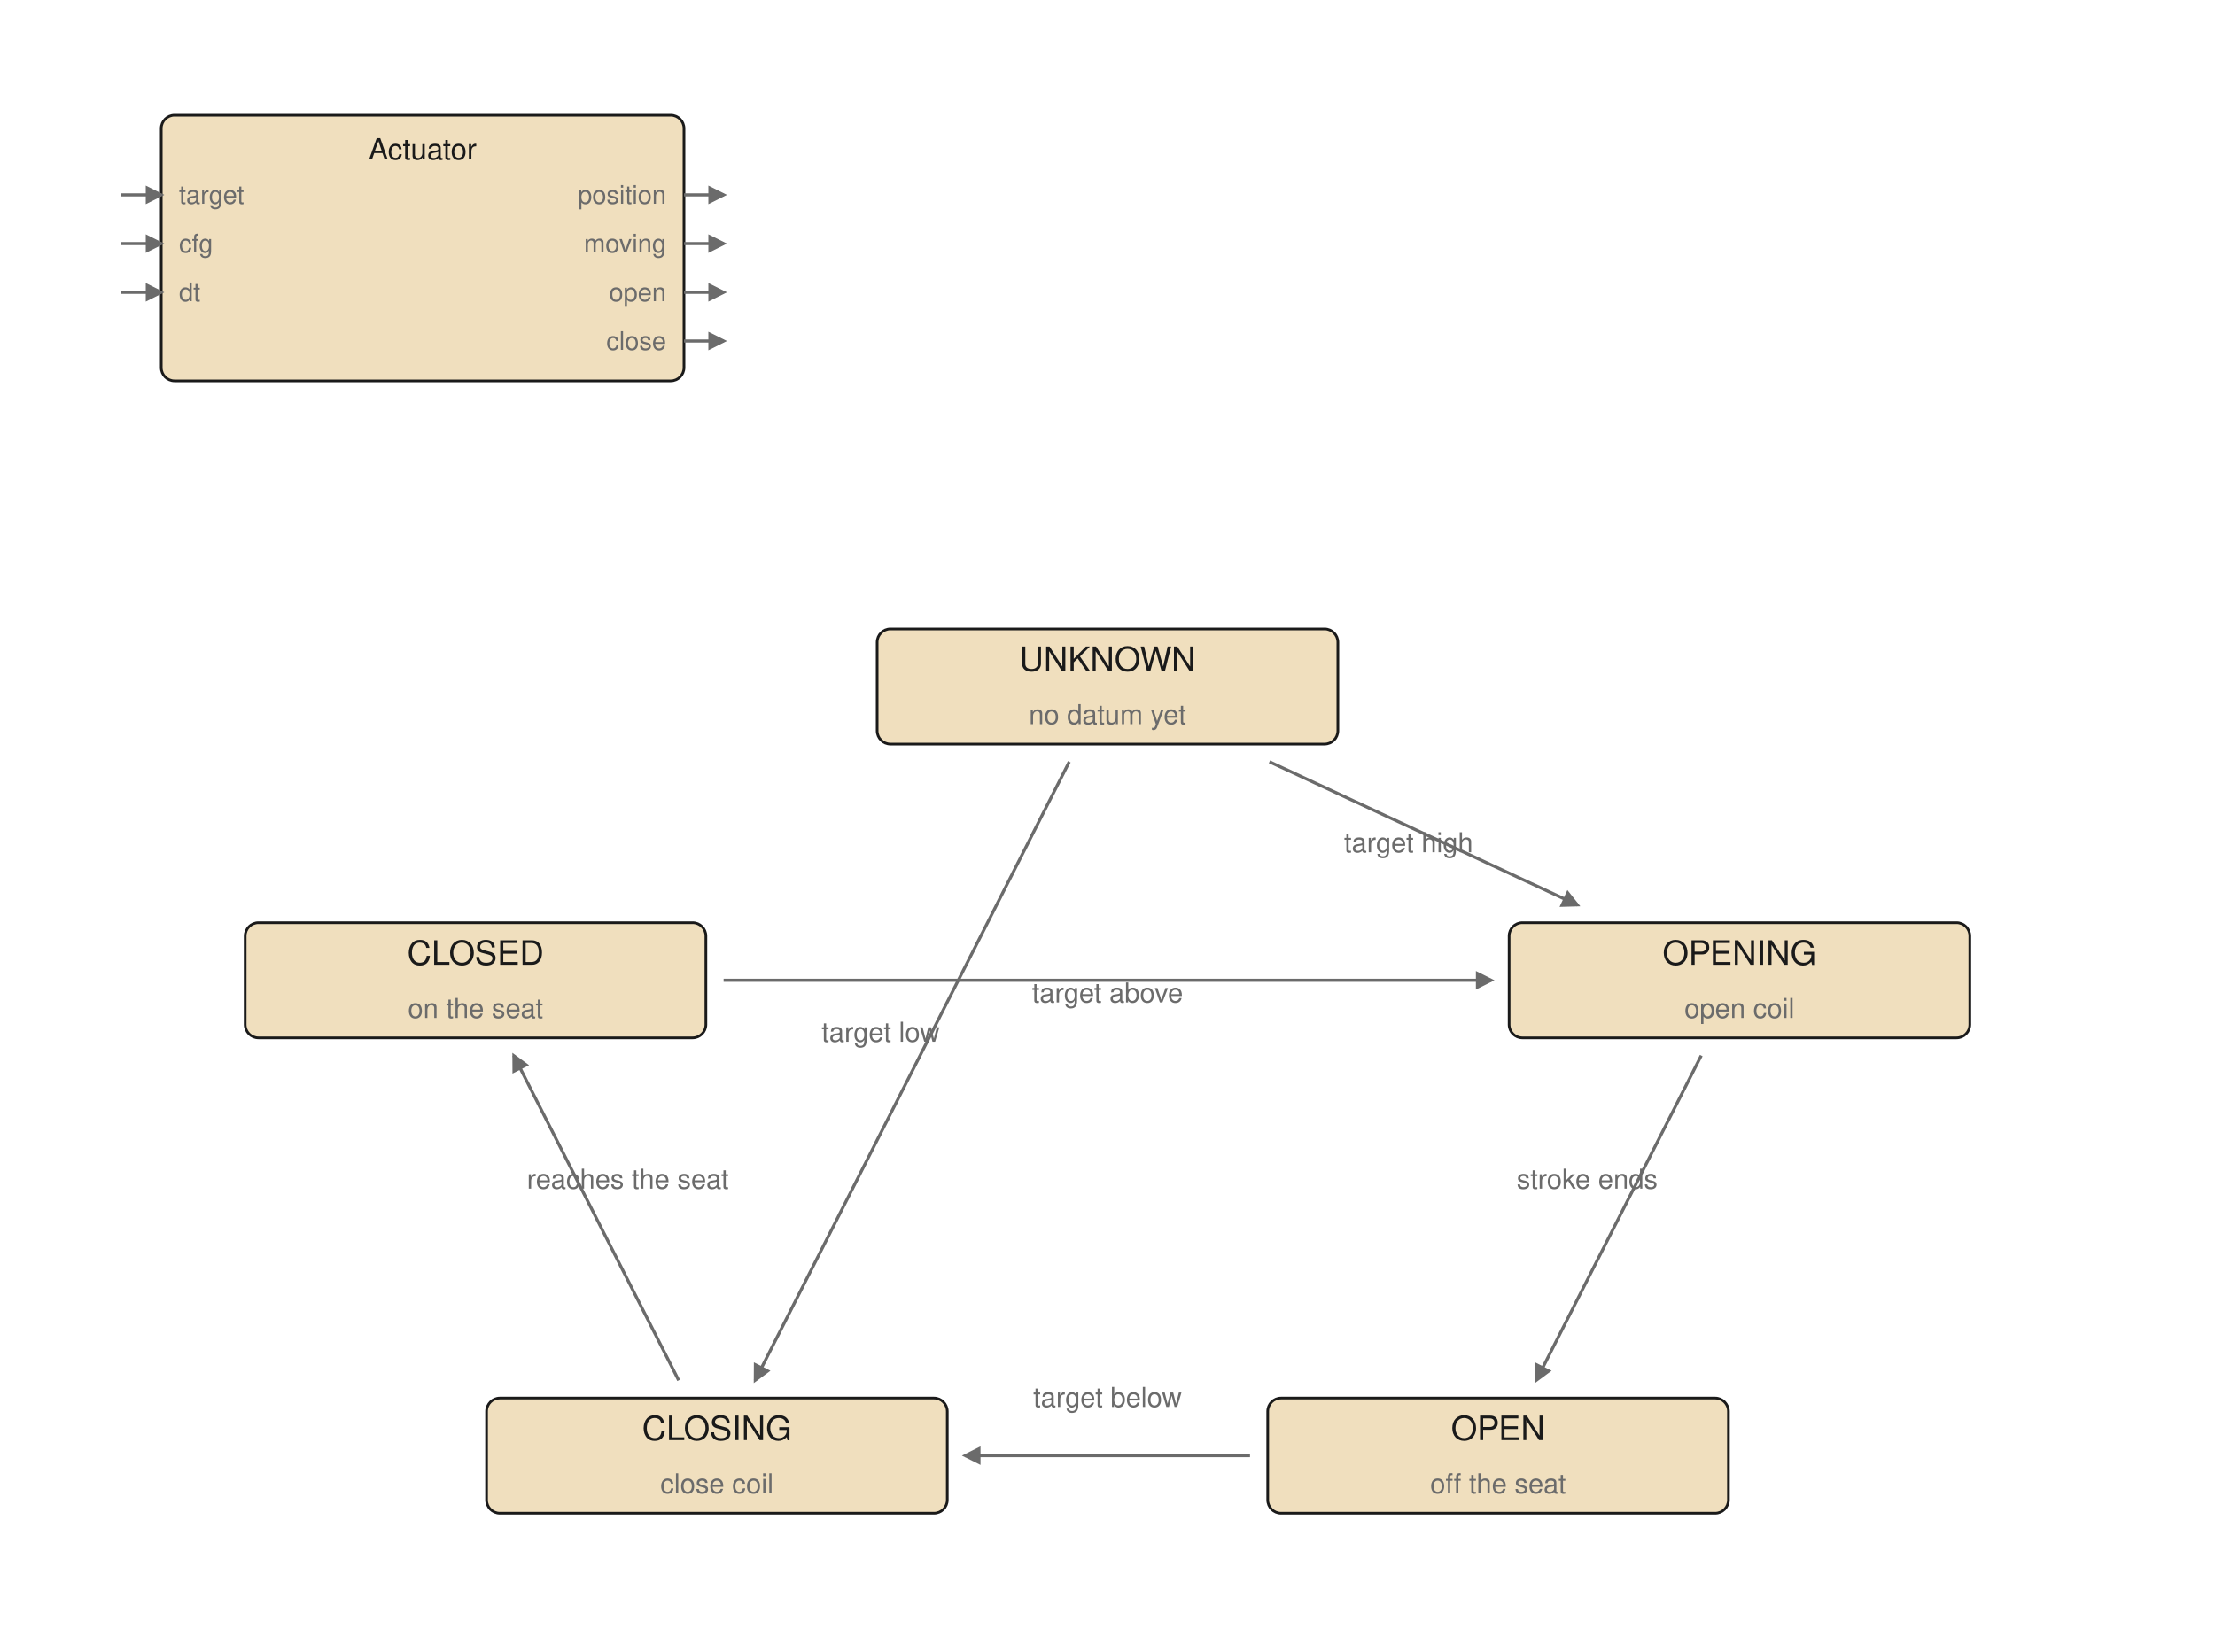
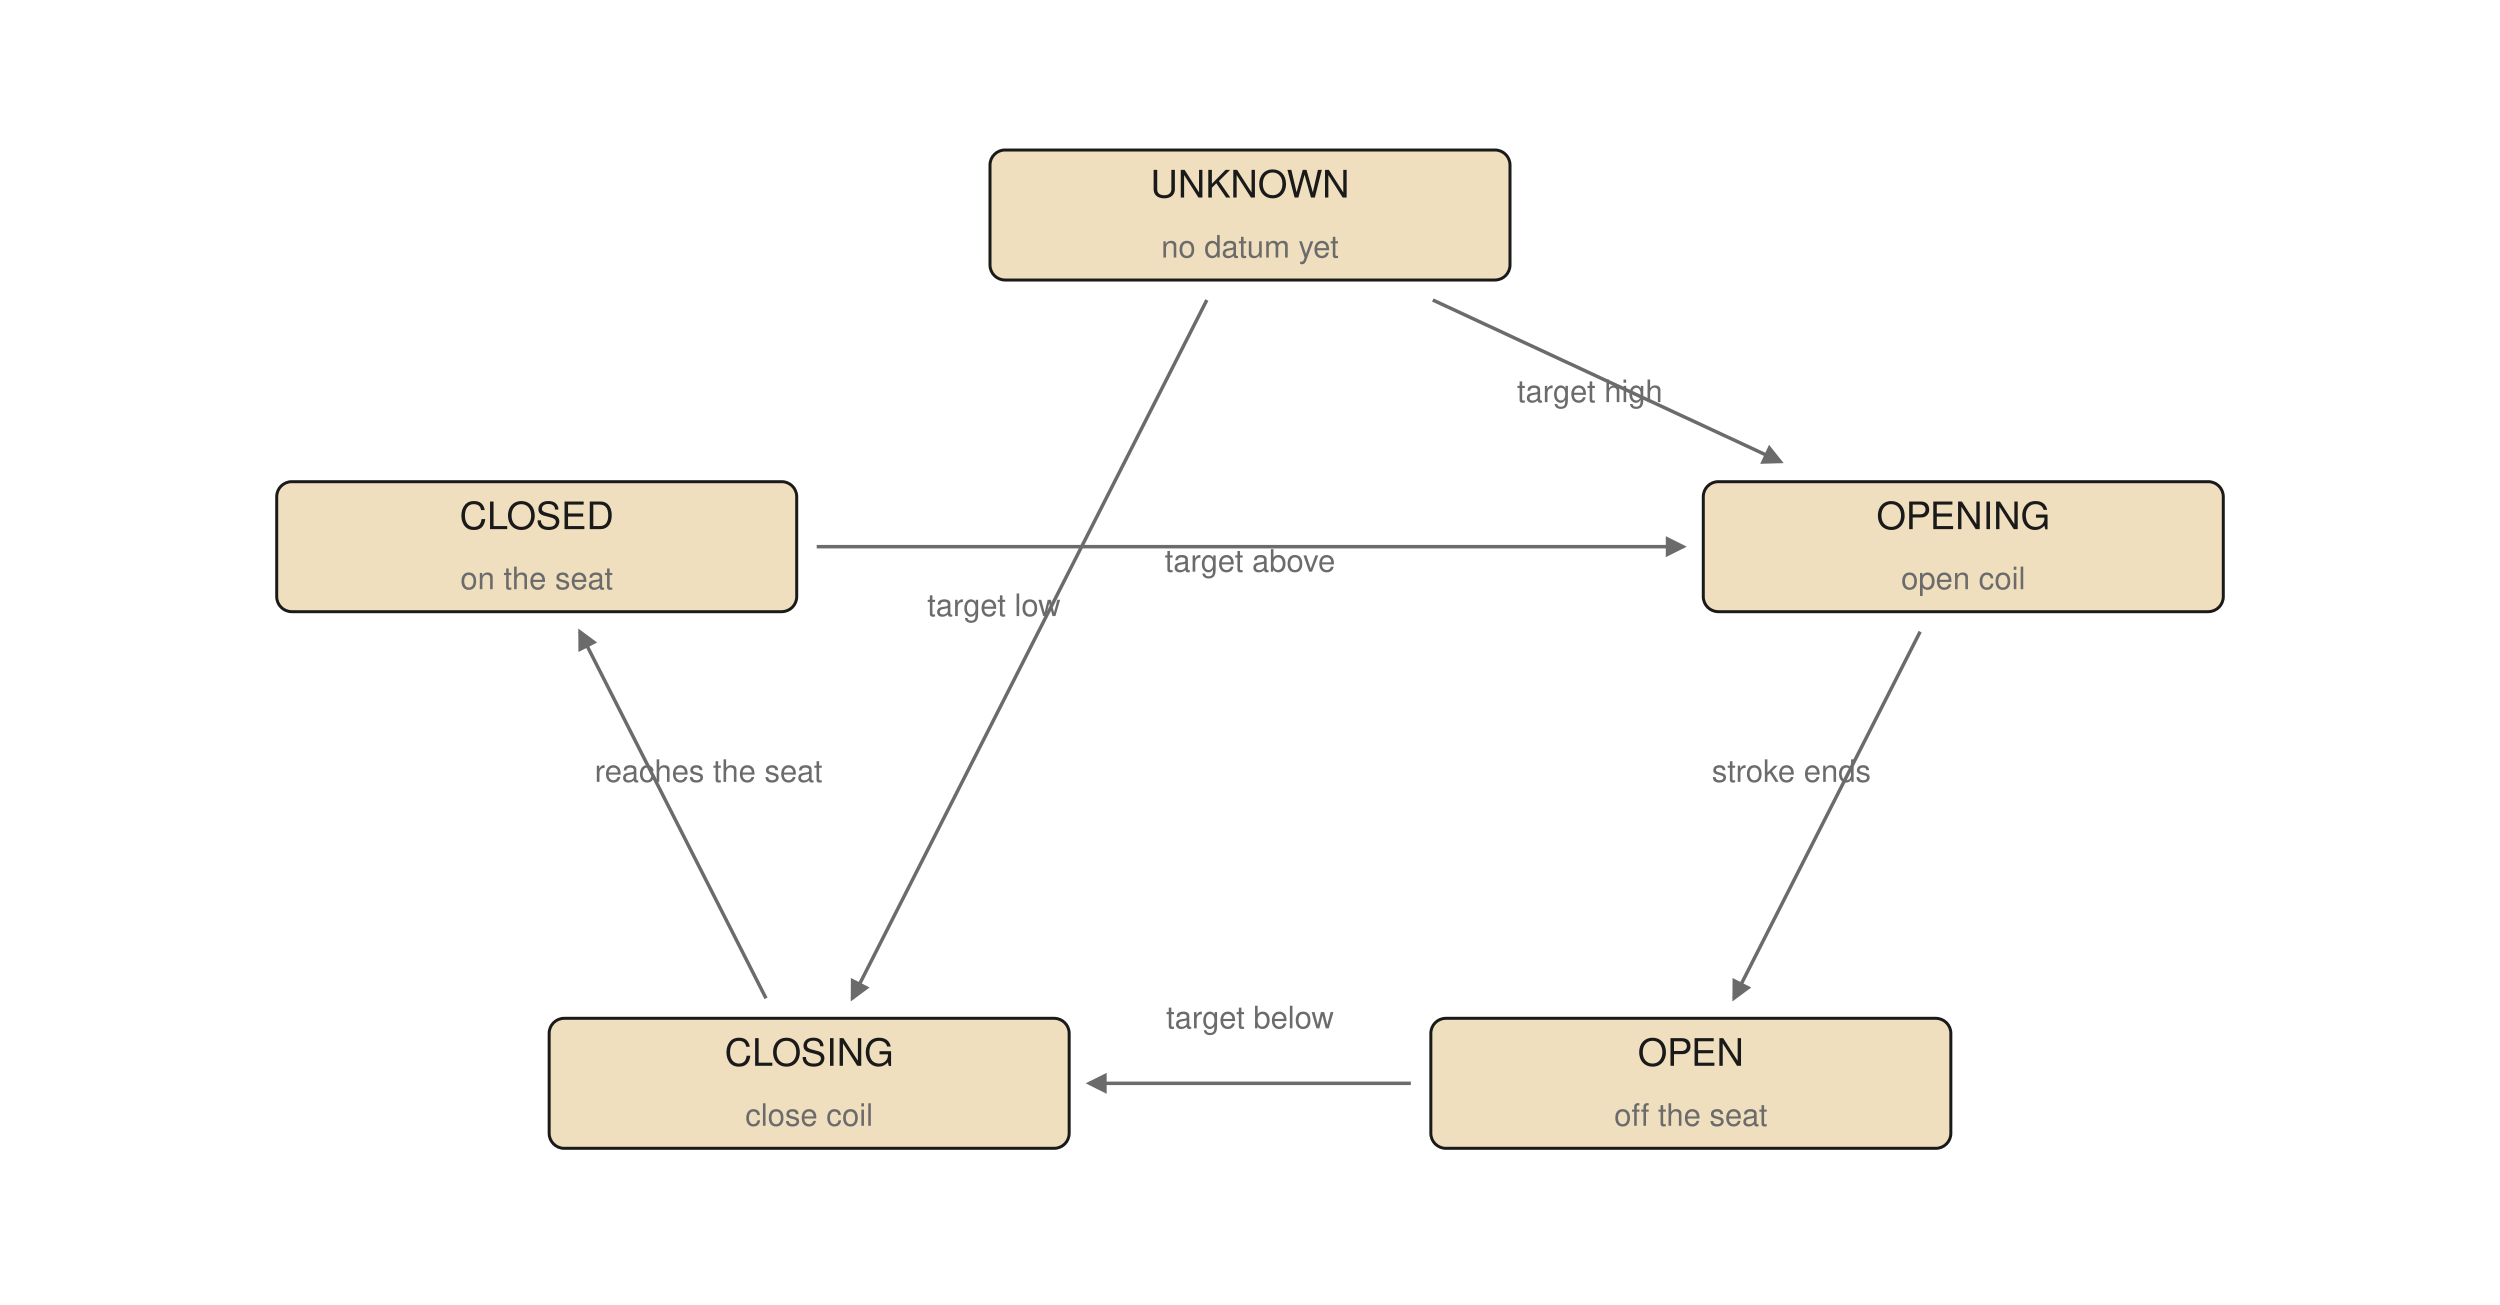
- <svg xmlns="http://www.w3.org/2000/svg" width="500" height="373.0" viewBox="0 0 500 373.0" style="max-width:100%;height:auto" content="&lt;mxfile host=&quot;app.diagrams.net&quot; type=&quot;device&quot;&gt;&lt;diagram id=&quot;block_Actuator&quot; name=&quot;block_Actuator&quot;&gt;&lt;mxGraphModel dx=&quot;500&quot; dy=&quot;373.0&quot; grid=&quot;0&quot; gridSize=&quot;10&quot; guides=&quot;1&quot; tooltips=&quot;1&quot; connect=&quot;1&quot; arrows=&quot;1&quot; fold=&quot;1&quot; page=&quot;1&quot; pageScale=&quot;1&quot; pageWidth=&quot;500&quot; pageHeight=&quot;373.0&quot; math=&quot;0&quot; shadow=&quot;0&quot;&gt;&lt;root&gt;&lt;mxCell id=&quot;0&quot;/&gt;&lt;mxCell id=&quot;1&quot; parent=&quot;0&quot;/&gt;&lt;mxCell id=&quot;n2&quot; value=&quot;&quot; style=&quot;rounded=1;fillColor=#f0dfbe;strokeColor=#1a1a1a;whiteSpace=wrap;html=1;fontSize=8&quot; vertex=&quot;1&quot; parent=&quot;1&quot;&gt;&lt;mxGeometry x=&quot;36.4&quot; y=&quot;26.0&quot; width=&quot;118.0&quot; height=&quot;60&quot; as=&quot;geometry&quot;/&gt;&lt;/mxCell&gt;&lt;mxCell id=&quot;n3&quot; value=&quot;Actuator&quot; style=&quot;text;html=1;fontSize=6;fontColor=#1a1a1a;align=center&quot; vertex=&quot;1&quot; parent=&quot;1&quot;&gt;&lt;mxGeometry x=&quot;95.4&quot; y=&quot;29.4&quot; width=&quot;40&quot; height=&quot;10.6&quot; as=&quot;geometry&quot;/&gt;&lt;/mxCell&gt;&lt;mxCell id=&quot;n4&quot; value=&quot;target&quot; style=&quot;text;html=1;fontSize=5;fontColor=#6b6b6b;align=left&quot; vertex=&quot;1&quot; parent=&quot;1&quot;&gt;&lt;mxGeometry x=&quot;40.4&quot; y=&quot;40.2&quot; width=&quot;40&quot; height=&quot;9.8&quot; as=&quot;geometry&quot;/&gt;&lt;/mxCell&gt;&lt;mxCell id=&quot;e5&quot; value=&quot;&quot; style=&quot;edgeStyle=none;html=1;strokeColor=#6b6b6b;endArrow=block&quot; edge=&quot;1&quot; parent=&quot;1&quot;&gt;&lt;mxGeometry relative=&quot;1&quot; as=&quot;geometry&quot;&gt;&lt;mxPoint x=&quot;27.4&quot; y=&quot;44.0&quot; as=&quot;sourcePoint&quot;/&gt;&lt;mxPoint x=&quot;36.4&quot; y=&quot;44.0&quot; as=&quot;targetPoint&quot;/&gt;&lt;/mxGeometry&gt;&lt;/mxCell&gt;&lt;mxCell id=&quot;n6&quot; value=&quot;cfg&quot; style=&quot;text;html=1;fontSize=5;fontColor=#6b6b6b;align=left&quot; vertex=&quot;1&quot; parent=&quot;1&quot;&gt;&lt;mxGeometry x=&quot;40.4&quot; y=&quot;51.2&quot; width=&quot;40&quot; height=&quot;9.8&quot; as=&quot;geometry&quot;/&gt;&lt;/mxCell&gt;&lt;mxCell id=&quot;e7&quot; value=&quot;&quot; style=&quot;edgeStyle=none;html=1;strokeColor=#6b6b6b;endArrow=block&quot; edge=&quot;1&quot; parent=&quot;1&quot;&gt;&lt;mxGeometry relative=&quot;1&quot; as=&quot;geometry&quot;&gt;&lt;mxPoint x=&quot;27.4&quot; y=&quot;55.0&quot; as=&quot;sourcePoint&quot;/&gt;&lt;mxPoint x=&quot;36.4&quot; y=&quot;55.0&quot; as=&quot;targetPoint&quot;/&gt;&lt;/mxGeometry&gt;&lt;/mxCell&gt;&lt;mxCell id=&quot;n8&quot; value=&quot;dt&quot; style=&quot;text;html=1;fontSize=5;fontColor=#6b6b6b;align=left&quot; vertex=&quot;1&quot; parent=&quot;1&quot;&gt;&lt;mxGeometry x=&quot;40.4&quot; y=&quot;62.2&quot; width=&quot;40&quot; height=&quot;9.8&quot; as=&quot;geometry&quot;/&gt;&lt;/mxCell&gt;&lt;mxCell id=&quot;e9&quot; value=&quot;&quot; style=&quot;edgeStyle=none;html=1;strokeColor=#6b6b6b;endArrow=block&quot; edge=&quot;1&quot; parent=&quot;1&quot;&gt;&lt;mxGeometry relative=&quot;1&quot; as=&quot;geometry&quot;&gt;&lt;mxPoint x=&quot;27.4&quot; y=&quot;66.0&quot; as=&quot;sourcePoint&quot;/&gt;&lt;mxPoint x=&quot;36.4&quot; y=&quot;66.0&quot; as=&quot;targetPoint&quot;/&gt;&lt;/mxGeometry&gt;&lt;/mxCell&gt;&lt;mxCell id=&quot;n10&quot; value=&quot;position&quot; style=&quot;text;html=1;fontSize=5;fontColor=#6b6b6b;align=left&quot; vertex=&quot;1&quot; parent=&quot;1&quot;&gt;&lt;mxGeometry x=&quot;150.4&quot; y=&quot;40.2&quot; width=&quot;40&quot; height=&quot;9.8&quot; as=&quot;geometry&quot;/&gt;&lt;/mxCell&gt;&lt;mxCell id=&quot;e11&quot; value=&quot;&quot; style=&quot;edgeStyle=none;html=1;strokeColor=#6b6b6b;endArrow=block&quot; edge=&quot;1&quot; parent=&quot;1&quot;&gt;&lt;mxGeometry relative=&quot;1&quot; as=&quot;geometry&quot;&gt;&lt;mxPoint x=&quot;154.4&quot; y=&quot;44.0&quot; as=&quot;sourcePoint&quot;/&gt;&lt;mxPoint x=&quot;163.4&quot; y=&quot;44.0&quot; as=&quot;targetPoint&quot;/&gt;&lt;/mxGeometry&gt;&lt;/mxCell&gt;&lt;mxCell id=&quot;n12&quot; value=&quot;moving&quot; style=&quot;text;html=1;fontSize=5;fontColor=#6b6b6b;align=left&quot; vertex=&quot;1&quot; parent=&quot;1&quot;&gt;&lt;mxGeometry x=&quot;150.4&quot; y=&quot;51.2&quot; width=&quot;40&quot; height=&quot;9.8&quot; as=&quot;geometry&quot;/&gt;&lt;/mxCell&gt;&lt;mxCell id=&quot;e13&quot; value=&quot;&quot; style=&quot;edgeStyle=none;html=1;strokeColor=#6b6b6b;endArrow=block&quot; edge=&quot;1&quot; parent=&quot;1&quot;&gt;&lt;mxGeometry relative=&quot;1&quot; as=&quot;geometry&quot;&gt;&lt;mxPoint x=&quot;154.4&quot; y=&quot;55.0&quot; as=&quot;sourcePoint&quot;/&gt;&lt;mxPoint x=&quot;163.4&quot; y=&quot;55.0&quot; as=&quot;targetPoint&quot;/&gt;&lt;/mxGeometry&gt;&lt;/mxCell&gt;&lt;mxCell id=&quot;n14&quot; value=&quot;open&quot; style=&quot;text;html=1;fontSize=5;fontColor=#6b6b6b;align=left&quot; vertex=&quot;1&quot; parent=&quot;1&quot;&gt;&lt;mxGeometry x=&quot;150.4&quot; y=&quot;62.2&quot; width=&quot;40&quot; height=&quot;9.8&quot; as=&quot;geometry&quot;/&gt;&lt;/mxCell&gt;&lt;mxCell id=&quot;e15&quot; value=&quot;&quot; style=&quot;edgeStyle=none;html=1;strokeColor=#6b6b6b;endArrow=block&quot; edge=&quot;1&quot; parent=&quot;1&quot;&gt;&lt;mxGeometry relative=&quot;1&quot; as=&quot;geometry&quot;&gt;&lt;mxPoint x=&quot;154.4&quot; y=&quot;66.0&quot; as=&quot;sourcePoint&quot;/&gt;&lt;mxPoint x=&quot;163.4&quot; y=&quot;66.0&quot; as=&quot;targetPoint&quot;/&gt;&lt;/mxGeometry&gt;&lt;/mxCell&gt;&lt;mxCell id=&quot;n16&quot; value=&quot;close&quot; style=&quot;text;html=1;fontSize=5;fontColor=#6b6b6b;align=left&quot; vertex=&quot;1&quot; parent=&quot;1&quot;&gt;&lt;mxGeometry x=&quot;150.4&quot; y=&quot;73.2&quot; width=&quot;40&quot; height=&quot;9.8&quot; as=&quot;geometry&quot;/&gt;&lt;/mxCell&gt;&lt;mxCell id=&quot;e17&quot; value=&quot;&quot; style=&quot;edgeStyle=none;html=1;strokeColor=#6b6b6b;endArrow=block&quot; edge=&quot;1&quot; parent=&quot;1&quot;&gt;&lt;mxGeometry relative=&quot;1&quot; as=&quot;geometry&quot;&gt;&lt;mxPoint x=&quot;154.4&quot; y=&quot;77.0&quot; as=&quot;sourcePoint&quot;/&gt;&lt;mxPoint x=&quot;163.4&quot; y=&quot;77.0&quot; as=&quot;targetPoint&quot;/&gt;&lt;/mxGeometry&gt;&lt;/mxCell&gt;&lt;mxCell id=&quot;n18&quot; value=&quot;UNKNOWN&quot; style=&quot;rounded=1;fillColor=#f0dfbe;strokeColor=#1a1a1a;whiteSpace=wrap;html=1;fontSize=8&quot; vertex=&quot;1&quot; parent=&quot;1&quot;&gt;&lt;mxGeometry x=&quot;198.0&quot; y=&quot;142.0&quot; width=&quot;104&quot; height=&quot;26&quot; as=&quot;geometry&quot;/&gt;&lt;/mxCell&gt;&lt;mxCell id=&quot;n19&quot; value=&quot;OPENING&quot; style=&quot;rounded=1;fillColor=#f0dfbe;strokeColor=#1a1a1a;whiteSpace=wrap;html=1;fontSize=8&quot; vertex=&quot;1&quot; parent=&quot;1&quot;&gt;&lt;mxGeometry x=&quot;340.658&quot; y=&quot;208.334&quot; width=&quot;104&quot; height=&quot;26&quot; as=&quot;geometry&quot;/&gt;&lt;/mxCell&gt;&lt;mxCell id=&quot;n20&quot; value=&quot;OPEN&quot; style=&quot;rounded=1;fillColor=#f0dfbe;strokeColor=#1a1a1a;whiteSpace=wrap;html=1;fontSize=8&quot; vertex=&quot;1&quot; parent=&quot;1&quot;&gt;&lt;mxGeometry x=&quot;286.168&quot; y=&quot;315.666&quot; width=&quot;104&quot; height=&quot;26&quot; as=&quot;geometry&quot;/&gt;&lt;/mxCell&gt;&lt;mxCell id=&quot;n21&quot; value=&quot;CLOSING&quot; style=&quot;rounded=1;fillColor=#f0dfbe;strokeColor=#1a1a1a;whiteSpace=wrap;html=1;fontSize=8&quot; vertex=&quot;1&quot; parent=&quot;1&quot;&gt;&lt;mxGeometry x=&quot;109.832&quot; y=&quot;315.666&quot; width=&quot;104&quot; height=&quot;26&quot; as=&quot;geometry&quot;/&gt;&lt;/mxCell&gt;&lt;mxCell id=&quot;n22&quot; value=&quot;CLOSED&quot; style=&quot;rounded=1;fillColor=#f0dfbe;strokeColor=#1a1a1a;whiteSpace=wrap;html=1;fontSize=8&quot; vertex=&quot;1&quot; parent=&quot;1&quot;&gt;&lt;mxGeometry x=&quot;55.342&quot; y=&quot;208.334&quot; width=&quot;104&quot; height=&quot;26&quot; as=&quot;geometry&quot;/&gt;&lt;/mxCell&gt;&lt;mxCell id=&quot;e23&quot; value=&quot;&quot; style=&quot;edgeStyle=none;html=1;strokeColor=#6b6b6b;endArrow=block&quot; edge=&quot;1&quot; parent=&quot;1&quot;&gt;&lt;mxGeometry relative=&quot;1&quot; as=&quot;geometry&quot;&gt;&lt;mxPoint x=&quot;286.56&quot; y=&quot;172.0&quot; as=&quot;sourcePoint&quot;/&gt;&lt;mxPoint x=&quot;356.098&quot; y=&quot;204.334&quot; as=&quot;targetPoint&quot;/&gt;&lt;/mxGeometry&gt;&lt;/mxCell&gt;&lt;mxCell id=&quot;n24&quot; value=&quot;target high&quot; style=&quot;text;html=1;fontSize=6;fontColor=#6b6b6b;align=center&quot; vertex=&quot;1&quot; parent=&quot;1&quot;&gt;&lt;mxGeometry x=&quot;317.956&quot; y=&quot;186.221&quot; width=&quot;55&quot; height=&quot;10.2&quot; as=&quot;geometry&quot;/&gt;&lt;/mxCell&gt;&lt;mxCell id=&quot;e25&quot; value=&quot;&quot; style=&quot;edgeStyle=none;html=1;strokeColor=#6b6b6b;endArrow=block&quot; edge=&quot;1&quot; parent=&quot;1&quot;&gt;&lt;mxGeometry relative=&quot;1&quot; as=&quot;geometry&quot;&gt;&lt;mxPoint x=&quot;241.369&quot; y=&quot;172.0&quot; as=&quot;sourcePoint&quot;/&gt;&lt;mxPoint x=&quot;170.463&quot; y=&quot;311.666&quot; as=&quot;targetPoint&quot;/&gt;&lt;/mxGeometry&gt;&lt;/mxCell&gt;&lt;mxCell id=&quot;n26&quot; value=&quot;target low&quot; style=&quot;text;html=1;fontSize=6;fontColor=#6b6b6b;align=center&quot; vertex=&quot;1&quot; parent=&quot;1&quot;&gt;&lt;mxGeometry x=&quot;198.783&quot; y=&quot;229.011&quot; width=&quot;50&quot; height=&quot;10.2&quot; as=&quot;geometry&quot;/&gt;&lt;/mxCell&gt;&lt;mxCell id=&quot;e27&quot; value=&quot;&quot; style=&quot;edgeStyle=none;html=1;strokeColor=#6b6b6b;endArrow=block&quot; edge=&quot;1&quot; parent=&quot;1&quot;&gt;&lt;mxGeometry relative=&quot;1&quot; as=&quot;geometry&quot;&gt;&lt;mxPoint x=&quot;384.028&quot; y=&quot;238.334&quot; as=&quot;sourcePoint&quot;/&gt;&lt;mxPoint x=&quot;346.798&quot; y=&quot;311.666&quot; as=&quot;targetPoint&quot;/&gt;&lt;/mxGeometry&gt;&lt;/mxCell&gt;&lt;mxCell id=&quot;n28&quot; value=&quot;stroke ends&quot; style=&quot;text;html=1;fontSize=6;fontColor=#6b6b6b;align=center&quot; vertex=&quot;1&quot; parent=&quot;1&quot;&gt;&lt;mxGeometry x=&quot;358.28&quot; y=&quot;262.178&quot; width=&quot;55&quot; height=&quot;10.2&quot; as=&quot;geometry&quot;/&gt;&lt;/mxCell&gt;&lt;mxCell id=&quot;e29&quot; value=&quot;&quot; style=&quot;edgeStyle=none;html=1;strokeColor=#6b6b6b;endArrow=block&quot; edge=&quot;1&quot; parent=&quot;1&quot;&gt;&lt;mxGeometry relative=&quot;1&quot; as=&quot;geometry&quot;&gt;&lt;mxPoint x=&quot;282.168&quot; y=&quot;328.666&quot; as=&quot;sourcePoint&quot;/&gt;&lt;mxPoint x=&quot;217.832&quot; y=&quot;328.666&quot; as=&quot;targetPoint&quot;/&gt;&lt;/mxGeometry&gt;&lt;/mxCell&gt;&lt;mxCell id=&quot;n30&quot; value=&quot;target below&quot; style=&quot;text;html=1;fontSize=6;fontColor=#6b6b6b;align=center&quot; vertex=&quot;1&quot; parent=&quot;1&quot;&gt;&lt;mxGeometry x=&quot;250&quot; y=&quot;311.466&quot; width=&quot;60&quot; height=&quot;10.2&quot; as=&quot;geometry&quot;/&gt;&lt;/mxCell&gt;&lt;mxCell id=&quot;e31&quot; value=&quot;&quot; style=&quot;edgeStyle=none;html=1;strokeColor=#6b6b6b;endArrow=block&quot; edge=&quot;1&quot; parent=&quot;1&quot;&gt;&lt;mxGeometry relative=&quot;1&quot; as=&quot;geometry&quot;&gt;&lt;mxPoint x=&quot;153.202&quot; y=&quot;311.666&quot; as=&quot;sourcePoint&quot;/&gt;&lt;mxPoint x=&quot;115.972&quot; y=&quot;238.334&quot; as=&quot;targetPoint&quot;/&gt;&lt;/mxGeometry&gt;&lt;/mxCell&gt;&lt;mxCell id=&quot;n32&quot; value=&quot;reaches the seat&quot; style=&quot;text;html=1;fontSize=6;fontColor=#6b6b6b;align=center&quot; vertex=&quot;1&quot; parent=&quot;1&quot;&gt;&lt;mxGeometry x=&quot;141.72&quot; y=&quot;262.178&quot; width=&quot;80&quot; height=&quot;10.2&quot; as=&quot;geometry&quot;/&gt;&lt;/mxCell&gt;&lt;mxCell id=&quot;e33&quot; value=&quot;&quot; style=&quot;edgeStyle=none;html=1;strokeColor=#6b6b6b;endArrow=block&quot; edge=&quot;1&quot; parent=&quot;1&quot;&gt;&lt;mxGeometry relative=&quot;1&quot; as=&quot;geometry&quot;&gt;&lt;mxPoint x=&quot;163.342&quot; y=&quot;221.334&quot; as=&quot;sourcePoint&quot;/&gt;&lt;mxPoint x=&quot;336.658&quot; y=&quot;221.334&quot; as=&quot;targetPoint&quot;/&gt;&lt;/mxGeometry&gt;&lt;/mxCell&gt;&lt;mxCell id=&quot;n34&quot; value=&quot;target above&quot; style=&quot;text;html=1;fontSize=6;fontColor=#6b6b6b;align=center&quot; vertex=&quot;1&quot; parent=&quot;1&quot;&gt;&lt;mxGeometry x=&quot;250&quot; y=&quot;220.134&quot; width=&quot;60&quot; height=&quot;10.2&quot; as=&quot;geometry&quot;/&gt;&lt;/mxCell&gt;&lt;/root&gt;&lt;/mxGraphModel&gt;&lt;/diagram&gt;&lt;/mxfile&gt;">
+ <svg xmlns="http://www.w3.org/2000/svg" width="500" height="261" viewBox="0 0 500 261" style="max-width:100%;height:auto" content="&lt;mxfile host=&quot;app.diagrams.net&quot; type=&quot;device&quot;&gt;&lt;diagram id=&quot;block_Actuator&quot; name=&quot;block_Actuator&quot;&gt;&lt;mxGraphModel dx=&quot;500&quot; dy=&quot;261&quot; grid=&quot;0&quot; gridSize=&quot;10&quot; guides=&quot;1&quot; tooltips=&quot;1&quot; connect=&quot;1&quot; arrows=&quot;1&quot; fold=&quot;1&quot; page=&quot;1&quot; pageScale=&quot;1&quot; pageWidth=&quot;500&quot; pageHeight=&quot;261&quot; math=&quot;0&quot; shadow=&quot;0&quot;&gt;&lt;root&gt;&lt;mxCell id=&quot;0&quot;/&gt;&lt;mxCell id=&quot;1&quot; parent=&quot;0&quot;/&gt;&lt;mxCell id=&quot;n2&quot; value=&quot;UNKNOWN&quot; style=&quot;rounded=1;fillColor=#f0dfbe;strokeColor=#1a1a1a;whiteSpace=wrap;html=1;fontSize=8&quot; vertex=&quot;1&quot; parent=&quot;1&quot;&gt;&lt;mxGeometry x=&quot;198.0&quot; y=&quot;30.0&quot; width=&quot;104&quot; height=&quot;26&quot; as=&quot;geometry&quot;/&gt;&lt;/mxCell&gt;&lt;mxCell id=&quot;n3&quot; value=&quot;OPENING&quot; style=&quot;rounded=1;fillColor=#f0dfbe;strokeColor=#1a1a1a;whiteSpace=wrap;html=1;fontSize=8&quot; vertex=&quot;1&quot; parent=&quot;1&quot;&gt;&lt;mxGeometry x=&quot;340.658&quot; y=&quot;96.334&quot; width=&quot;104&quot; height=&quot;26&quot; as=&quot;geometry&quot;/&gt;&lt;/mxCell&gt;&lt;mxCell id=&quot;n4&quot; value=&quot;OPEN&quot; style=&quot;rounded=1;fillColor=#f0dfbe;strokeColor=#1a1a1a;whiteSpace=wrap;html=1;fontSize=8&quot; vertex=&quot;1&quot; parent=&quot;1&quot;&gt;&lt;mxGeometry x=&quot;286.168&quot; y=&quot;203.666&quot; width=&quot;104&quot; height=&quot;26&quot; as=&quot;geometry&quot;/&gt;&lt;/mxCell&gt;&lt;mxCell id=&quot;n5&quot; value=&quot;CLOSING&quot; style=&quot;rounded=1;fillColor=#f0dfbe;strokeColor=#1a1a1a;whiteSpace=wrap;html=1;fontSize=8&quot; vertex=&quot;1&quot; parent=&quot;1&quot;&gt;&lt;mxGeometry x=&quot;109.832&quot; y=&quot;203.666&quot; width=&quot;104&quot; height=&quot;26&quot; as=&quot;geometry&quot;/&gt;&lt;/mxCell&gt;&lt;mxCell id=&quot;n6&quot; value=&quot;CLOSED&quot; style=&quot;rounded=1;fillColor=#f0dfbe;strokeColor=#1a1a1a;whiteSpace=wrap;html=1;fontSize=8&quot; vertex=&quot;1&quot; parent=&quot;1&quot;&gt;&lt;mxGeometry x=&quot;55.342&quot; y=&quot;96.334&quot; width=&quot;104&quot; height=&quot;26&quot; as=&quot;geometry&quot;/&gt;&lt;/mxCell&gt;&lt;mxCell id=&quot;e7&quot; value=&quot;&quot; style=&quot;edgeStyle=none;html=1;strokeColor=#6b6b6b;endArrow=block&quot; edge=&quot;1&quot; parent=&quot;1&quot;&gt;&lt;mxGeometry relative=&quot;1&quot; as=&quot;geometry&quot;&gt;&lt;mxPoint x=&quot;286.56&quot; y=&quot;60.0&quot; as=&quot;sourcePoint&quot;/&gt;&lt;mxPoint x=&quot;356.098&quot; y=&quot;92.334&quot; as=&quot;targetPoint&quot;/&gt;&lt;/mxGeometry&gt;&lt;/mxCell&gt;&lt;mxCell id=&quot;n8&quot; value=&quot;target high&quot; style=&quot;text;html=1;fontSize=6;fontColor=#6b6b6b;align=center&quot; vertex=&quot;1&quot; parent=&quot;1&quot;&gt;&lt;mxGeometry x=&quot;317.956&quot; y=&quot;74.221&quot; width=&quot;55&quot; height=&quot;10.2&quot; as=&quot;geometry&quot;/&gt;&lt;/mxCell&gt;&lt;mxCell id=&quot;e9&quot; value=&quot;&quot; style=&quot;edgeStyle=none;html=1;strokeColor=#6b6b6b;endArrow=block&quot; edge=&quot;1&quot; parent=&quot;1&quot;&gt;&lt;mxGeometry relative=&quot;1&quot; as=&quot;geometry&quot;&gt;&lt;mxPoint x=&quot;241.369&quot; y=&quot;60.0&quot; as=&quot;sourcePoint&quot;/&gt;&lt;mxPoint x=&quot;170.463&quot; y=&quot;199.666&quot; as=&quot;targetPoint&quot;/&gt;&lt;/mxGeometry&gt;&lt;/mxCell&gt;&lt;mxCell id=&quot;n10&quot; value=&quot;target low&quot; style=&quot;text;html=1;fontSize=6;fontColor=#6b6b6b;align=center&quot; vertex=&quot;1&quot; parent=&quot;1&quot;&gt;&lt;mxGeometry x=&quot;198.783&quot; y=&quot;117.011&quot; width=&quot;50&quot; height=&quot;10.2&quot; as=&quot;geometry&quot;/&gt;&lt;/mxCell&gt;&lt;mxCell id=&quot;e11&quot; value=&quot;&quot; style=&quot;edgeStyle=none;html=1;strokeColor=#6b6b6b;endArrow=block&quot; edge=&quot;1&quot; parent=&quot;1&quot;&gt;&lt;mxGeometry relative=&quot;1&quot; as=&quot;geometry&quot;&gt;&lt;mxPoint x=&quot;384.028&quot; y=&quot;126.334&quot; as=&quot;sourcePoint&quot;/&gt;&lt;mxPoint x=&quot;346.798&quot; y=&quot;199.666&quot; as=&quot;targetPoint&quot;/&gt;&lt;/mxGeometry&gt;&lt;/mxCell&gt;&lt;mxCell id=&quot;n12&quot; value=&quot;stroke ends&quot; style=&quot;text;html=1;fontSize=6;fontColor=#6b6b6b;align=center&quot; vertex=&quot;1&quot; parent=&quot;1&quot;&gt;&lt;mxGeometry x=&quot;358.28&quot; y=&quot;150.178&quot; width=&quot;55&quot; height=&quot;10.2&quot; as=&quot;geometry&quot;/&gt;&lt;/mxCell&gt;&lt;mxCell id=&quot;e13&quot; value=&quot;&quot; style=&quot;edgeStyle=none;html=1;strokeColor=#6b6b6b;endArrow=block&quot; edge=&quot;1&quot; parent=&quot;1&quot;&gt;&lt;mxGeometry relative=&quot;1&quot; as=&quot;geometry&quot;&gt;&lt;mxPoint x=&quot;282.168&quot; y=&quot;216.666&quot; as=&quot;sourcePoint&quot;/&gt;&lt;mxPoint x=&quot;217.832&quot; y=&quot;216.666&quot; as=&quot;targetPoint&quot;/&gt;&lt;/mxGeometry&gt;&lt;/mxCell&gt;&lt;mxCell id=&quot;n14&quot; value=&quot;target below&quot; style=&quot;text;html=1;fontSize=6;fontColor=#6b6b6b;align=center&quot; vertex=&quot;1&quot; parent=&quot;1&quot;&gt;&lt;mxGeometry x=&quot;250&quot; y=&quot;199.466&quot; width=&quot;60&quot; height=&quot;10.2&quot; as=&quot;geometry&quot;/&gt;&lt;/mxCell&gt;&lt;mxCell id=&quot;e15&quot; value=&quot;&quot; style=&quot;edgeStyle=none;html=1;strokeColor=#6b6b6b;endArrow=block&quot; edge=&quot;1&quot; parent=&quot;1&quot;&gt;&lt;mxGeometry relative=&quot;1&quot; as=&quot;geometry&quot;&gt;&lt;mxPoint x=&quot;153.202&quot; y=&quot;199.666&quot; as=&quot;sourcePoint&quot;/&gt;&lt;mxPoint x=&quot;115.972&quot; y=&quot;126.334&quot; as=&quot;targetPoint&quot;/&gt;&lt;/mxGeometry&gt;&lt;/mxCell&gt;&lt;mxCell id=&quot;n16&quot; value=&quot;reaches the seat&quot; style=&quot;text;html=1;fontSize=6;fontColor=#6b6b6b;align=center&quot; vertex=&quot;1&quot; parent=&quot;1&quot;&gt;&lt;mxGeometry x=&quot;141.72&quot; y=&quot;150.178&quot; width=&quot;80&quot; height=&quot;10.2&quot; as=&quot;geometry&quot;/&gt;&lt;/mxCell&gt;&lt;mxCell id=&quot;e17&quot; value=&quot;&quot; style=&quot;edgeStyle=none;html=1;strokeColor=#6b6b6b;endArrow=block&quot; edge=&quot;1&quot; parent=&quot;1&quot;&gt;&lt;mxGeometry relative=&quot;1&quot; as=&quot;geometry&quot;&gt;&lt;mxPoint x=&quot;163.342&quot; y=&quot;109.334&quot; as=&quot;sourcePoint&quot;/&gt;&lt;mxPoint x=&quot;336.658&quot; y=&quot;109.334&quot; as=&quot;targetPoint&quot;/&gt;&lt;/mxGeometry&gt;&lt;/mxCell&gt;&lt;mxCell id=&quot;n18&quot; value=&quot;target above&quot; style=&quot;text;html=1;fontSize=6;fontColor=#6b6b6b;align=center&quot; vertex=&quot;1&quot; parent=&quot;1&quot;&gt;&lt;mxGeometry x=&quot;250&quot; y=&quot;108.134&quot; width=&quot;60&quot; height=&quot;10.2&quot; as=&quot;geometry&quot;/&gt;&lt;/mxCell&gt;&lt;/root&gt;&lt;/mxGraphModel&gt;&lt;/diagram&gt;&lt;/mxfile&gt;">
  <defs>
    <marker id="a" markerWidth="6" markerHeight="6" refX="5" refY="3" orient="auto">
      <path d="M0,0 L6,3 L0,6 z" fill="#6b6b6b" />
    </marker>
  </defs>
-   <rect width="500" height="373.0" fill="#ffffff" />
-   <rect x="36.4" y="26.0" width="118.0" height="60" rx="3" fill="#f0dfbe" stroke="#1a1a1a" stroke-width="0.6" />
-   <text x="95.4" y="36.0" font-family="Helvetica,Arial,sans-serif" font-size="6.6" fill="#1a1a1a" text-anchor="middle">Actuator</text>
-   <text x="40.4" y="46.0" font-family="Helvetica,Arial,sans-serif" font-size="5.8" fill="#6b6b6b" text-anchor="start">target</text>
-   <polyline points="27.4,44.0 36.4,44.0" fill="none" stroke="#6b6b6b" stroke-width="0.7" marker-end="url(#a)" />
-   <text x="40.4" y="57.0" font-family="Helvetica,Arial,sans-serif" font-size="5.8" fill="#6b6b6b" text-anchor="start">cfg</text>
-   <polyline points="27.4,55.0 36.4,55.0" fill="none" stroke="#6b6b6b" stroke-width="0.7" marker-end="url(#a)" />
-   <text x="40.4" y="68.0" font-family="Helvetica,Arial,sans-serif" font-size="5.8" fill="#6b6b6b" text-anchor="start">dt</text>
-   <polyline points="27.4,66.0 36.4,66.0" fill="none" stroke="#6b6b6b" stroke-width="0.7" marker-end="url(#a)" />
-   <text x="150.4" y="46.0" font-family="Helvetica,Arial,sans-serif" font-size="5.8" fill="#6b6b6b" text-anchor="end">position</text>
-   <polyline points="154.4,44.0 163.4,44.0" fill="none" stroke="#6b6b6b" stroke-width="0.7" marker-end="url(#a)" />
-   <text x="150.4" y="57.0" font-family="Helvetica,Arial,sans-serif" font-size="5.8" fill="#6b6b6b" text-anchor="end">moving</text>
-   <polyline points="154.4,55.0 163.4,55.0" fill="none" stroke="#6b6b6b" stroke-width="0.7" marker-end="url(#a)" />
-   <text x="150.4" y="68.0" font-family="Helvetica,Arial,sans-serif" font-size="5.8" fill="#6b6b6b" text-anchor="end">open</text>
-   <polyline points="154.4,66.0 163.4,66.0" fill="none" stroke="#6b6b6b" stroke-width="0.7" marker-end="url(#a)" />
-   <text x="150.4" y="79.0" font-family="Helvetica,Arial,sans-serif" font-size="5.8" fill="#6b6b6b" text-anchor="end">close</text>
-   <polyline points="154.4,77.0 163.4,77.0" fill="none" stroke="#6b6b6b" stroke-width="0.7" marker-end="url(#a)" />
-   <rect x="198.0" y="142.0" width="104" height="26" rx="3" fill="#f0dfbe" stroke="#1a1a1a" stroke-width="0.6" />
-   <text x="250.0" y="151.5" font-family="Helvetica,Arial,sans-serif" font-size="7.6" fill="#1a1a1a" text-anchor="middle">UNKNOWN</text>
-   <text x="250.0" y="163.5" font-family="Helvetica,Arial,sans-serif" font-size="6.2" fill="#6b6b6b" text-anchor="middle">no datum yet</text>
-   <rect x="340.658" y="208.334" width="104" height="26" rx="3" fill="#f0dfbe" stroke="#1a1a1a" stroke-width="0.6" />
-   <text x="392.658" y="217.834" font-family="Helvetica,Arial,sans-serif" font-size="7.6" fill="#1a1a1a" text-anchor="middle">OPENING</text>
-   <text x="392.658" y="229.834" font-family="Helvetica,Arial,sans-serif" font-size="6.2" fill="#6b6b6b" text-anchor="middle">open coil</text>
-   <rect x="286.168" y="315.666" width="104" height="26" rx="3" fill="#f0dfbe" stroke="#1a1a1a" stroke-width="0.6" />
-   <text x="338.168" y="325.166" font-family="Helvetica,Arial,sans-serif" font-size="7.6" fill="#1a1a1a" text-anchor="middle">OPEN</text>
-   <text x="338.168" y="337.166" font-family="Helvetica,Arial,sans-serif" font-size="6.2" fill="#6b6b6b" text-anchor="middle">off the seat</text>
-   <rect x="109.832" y="315.666" width="104" height="26" rx="3" fill="#f0dfbe" stroke="#1a1a1a" stroke-width="0.6" />
-   <text x="161.832" y="325.166" font-family="Helvetica,Arial,sans-serif" font-size="7.6" fill="#1a1a1a" text-anchor="middle">CLOSING</text>
-   <text x="161.832" y="337.166" font-family="Helvetica,Arial,sans-serif" font-size="6.2" fill="#6b6b6b" text-anchor="middle">close coil</text>
-   <rect x="55.342" y="208.334" width="104" height="26" rx="3" fill="#f0dfbe" stroke="#1a1a1a" stroke-width="0.6" />
-   <text x="107.342" y="217.834" font-family="Helvetica,Arial,sans-serif" font-size="7.6" fill="#1a1a1a" text-anchor="middle">CLOSED</text>
-   <text x="107.342" y="229.834" font-family="Helvetica,Arial,sans-serif" font-size="6.2" fill="#6b6b6b" text-anchor="middle">on the seat</text>
-   <polyline points="286.56,172.0 356.098,204.334" fill="none" stroke="#6b6b6b" stroke-width="0.7" marker-end="url(#a)" />
-   <text x="317.956" y="192.421" font-family="Helvetica,Arial,sans-serif" font-size="6.2" fill="#6b6b6b" text-anchor="middle">target high</text>
-   <polyline points="241.369,172.0 170.463,311.666" fill="none" stroke="#6b6b6b" stroke-width="0.7" marker-end="url(#a)" />
-   <text x="198.783" y="235.211" font-family="Helvetica,Arial,sans-serif" font-size="6.2" fill="#6b6b6b" text-anchor="middle">target low</text>
-   <polyline points="384.028,238.334 346.798,311.666" fill="none" stroke="#6b6b6b" stroke-width="0.7" marker-end="url(#a)" />
-   <text x="358.28" y="268.378" font-family="Helvetica,Arial,sans-serif" font-size="6.2" fill="#6b6b6b" text-anchor="middle">stroke ends</text>
-   <polyline points="282.168,328.666 217.832,328.666" fill="none" stroke="#6b6b6b" stroke-width="0.7" marker-end="url(#a)" />
-   <text x="250" y="317.666" font-family="Helvetica,Arial,sans-serif" font-size="6.2" fill="#6b6b6b" text-anchor="middle">target below</text>
-   <polyline points="153.202,311.666 115.972,238.334" fill="none" stroke="#6b6b6b" stroke-width="0.7" marker-end="url(#a)" />
-   <text x="141.72" y="268.378" font-family="Helvetica,Arial,sans-serif" font-size="6.2" fill="#6b6b6b" text-anchor="middle">reaches the seat</text>
-   <polyline points="163.342,221.334 336.658,221.334" fill="none" stroke="#6b6b6b" stroke-width="0.7" marker-end="url(#a)" />
-   <text x="250" y="226.334" font-family="Helvetica,Arial,sans-serif" font-size="6.2" fill="#6b6b6b" text-anchor="middle">target above</text>
+   <rect width="500" height="261" fill="#ffffff" />
+   <rect x="198.0" y="30.0" width="104" height="26" rx="3" fill="#f0dfbe" stroke="#1a1a1a" stroke-width="0.6" />
+   <text x="250.0" y="39.5" font-family="Helvetica,Arial,sans-serif" font-size="7.6" fill="#1a1a1a" text-anchor="middle">UNKNOWN</text>
+   <text x="250.0" y="51.5" font-family="Helvetica,Arial,sans-serif" font-size="6.2" fill="#6b6b6b" text-anchor="middle">no datum yet</text>
+   <rect x="340.658" y="96.334" width="104" height="26" rx="3" fill="#f0dfbe" stroke="#1a1a1a" stroke-width="0.6" />
+   <text x="392.658" y="105.834" font-family="Helvetica,Arial,sans-serif" font-size="7.6" fill="#1a1a1a" text-anchor="middle">OPENING</text>
+   <text x="392.658" y="117.834" font-family="Helvetica,Arial,sans-serif" font-size="6.2" fill="#6b6b6b" text-anchor="middle">open coil</text>
+   <rect x="286.168" y="203.666" width="104" height="26" rx="3" fill="#f0dfbe" stroke="#1a1a1a" stroke-width="0.6" />
+   <text x="338.168" y="213.166" font-family="Helvetica,Arial,sans-serif" font-size="7.6" fill="#1a1a1a" text-anchor="middle">OPEN</text>
+   <text x="338.168" y="225.166" font-family="Helvetica,Arial,sans-serif" font-size="6.2" fill="#6b6b6b" text-anchor="middle">off the seat</text>
+   <rect x="109.832" y="203.666" width="104" height="26" rx="3" fill="#f0dfbe" stroke="#1a1a1a" stroke-width="0.6" />
+   <text x="161.832" y="213.166" font-family="Helvetica,Arial,sans-serif" font-size="7.6" fill="#1a1a1a" text-anchor="middle">CLOSING</text>
+   <text x="161.832" y="225.166" font-family="Helvetica,Arial,sans-serif" font-size="6.2" fill="#6b6b6b" text-anchor="middle">close coil</text>
+   <rect x="55.342" y="96.334" width="104" height="26" rx="3" fill="#f0dfbe" stroke="#1a1a1a" stroke-width="0.6" />
+   <text x="107.342" y="105.834" font-family="Helvetica,Arial,sans-serif" font-size="7.6" fill="#1a1a1a" text-anchor="middle">CLOSED</text>
+   <text x="107.342" y="117.834" font-family="Helvetica,Arial,sans-serif" font-size="6.2" fill="#6b6b6b" text-anchor="middle">on the seat</text>
+   <polyline points="286.56,60.0 356.098,92.334" fill="none" stroke="#6b6b6b" stroke-width="0.7" marker-end="url(#a)" />
+   <text x="317.956" y="80.421" font-family="Helvetica,Arial,sans-serif" font-size="6.2" fill="#6b6b6b" text-anchor="middle">target high</text>
+   <polyline points="241.369,60.0 170.463,199.666" fill="none" stroke="#6b6b6b" stroke-width="0.7" marker-end="url(#a)" />
+   <text x="198.783" y="123.211" font-family="Helvetica,Arial,sans-serif" font-size="6.2" fill="#6b6b6b" text-anchor="middle">target low</text>
+   <polyline points="384.028,126.334 346.798,199.666" fill="none" stroke="#6b6b6b" stroke-width="0.7" marker-end="url(#a)" />
+   <text x="358.28" y="156.378" font-family="Helvetica,Arial,sans-serif" font-size="6.2" fill="#6b6b6b" text-anchor="middle">stroke ends</text>
+   <polyline points="282.168,216.666 217.832,216.666" fill="none" stroke="#6b6b6b" stroke-width="0.7" marker-end="url(#a)" />
+   <text x="250" y="205.666" font-family="Helvetica,Arial,sans-serif" font-size="6.2" fill="#6b6b6b" text-anchor="middle">target below</text>
+   <polyline points="153.202,199.666 115.972,126.334" fill="none" stroke="#6b6b6b" stroke-width="0.7" marker-end="url(#a)" />
+   <text x="141.72" y="156.378" font-family="Helvetica,Arial,sans-serif" font-size="6.2" fill="#6b6b6b" text-anchor="middle">reaches the seat</text>
+   <polyline points="163.342,109.334 336.658,109.334" fill="none" stroke="#6b6b6b" stroke-width="0.7" marker-end="url(#a)" />
+   <text x="250" y="114.334" font-family="Helvetica,Arial,sans-serif" font-size="6.2" fill="#6b6b6b" text-anchor="middle">target above</text>
</svg>
